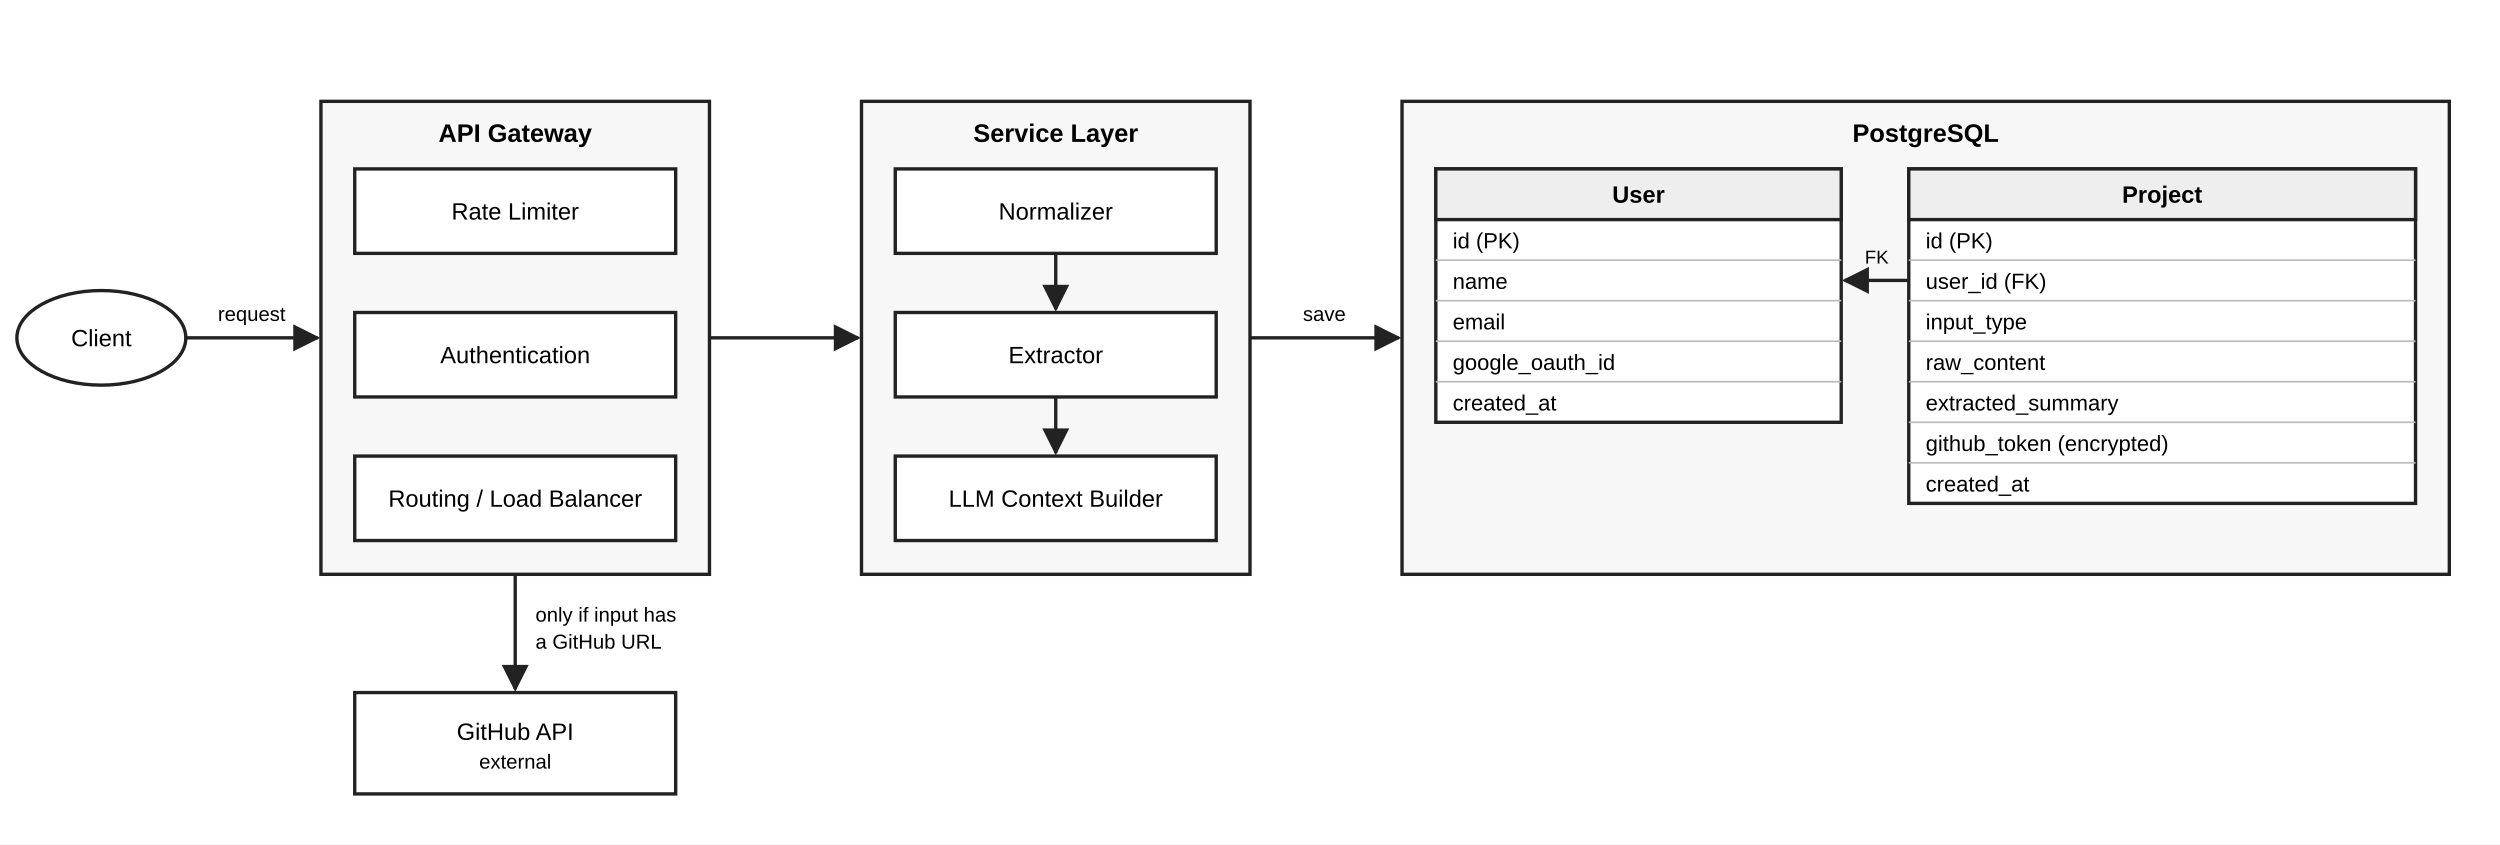
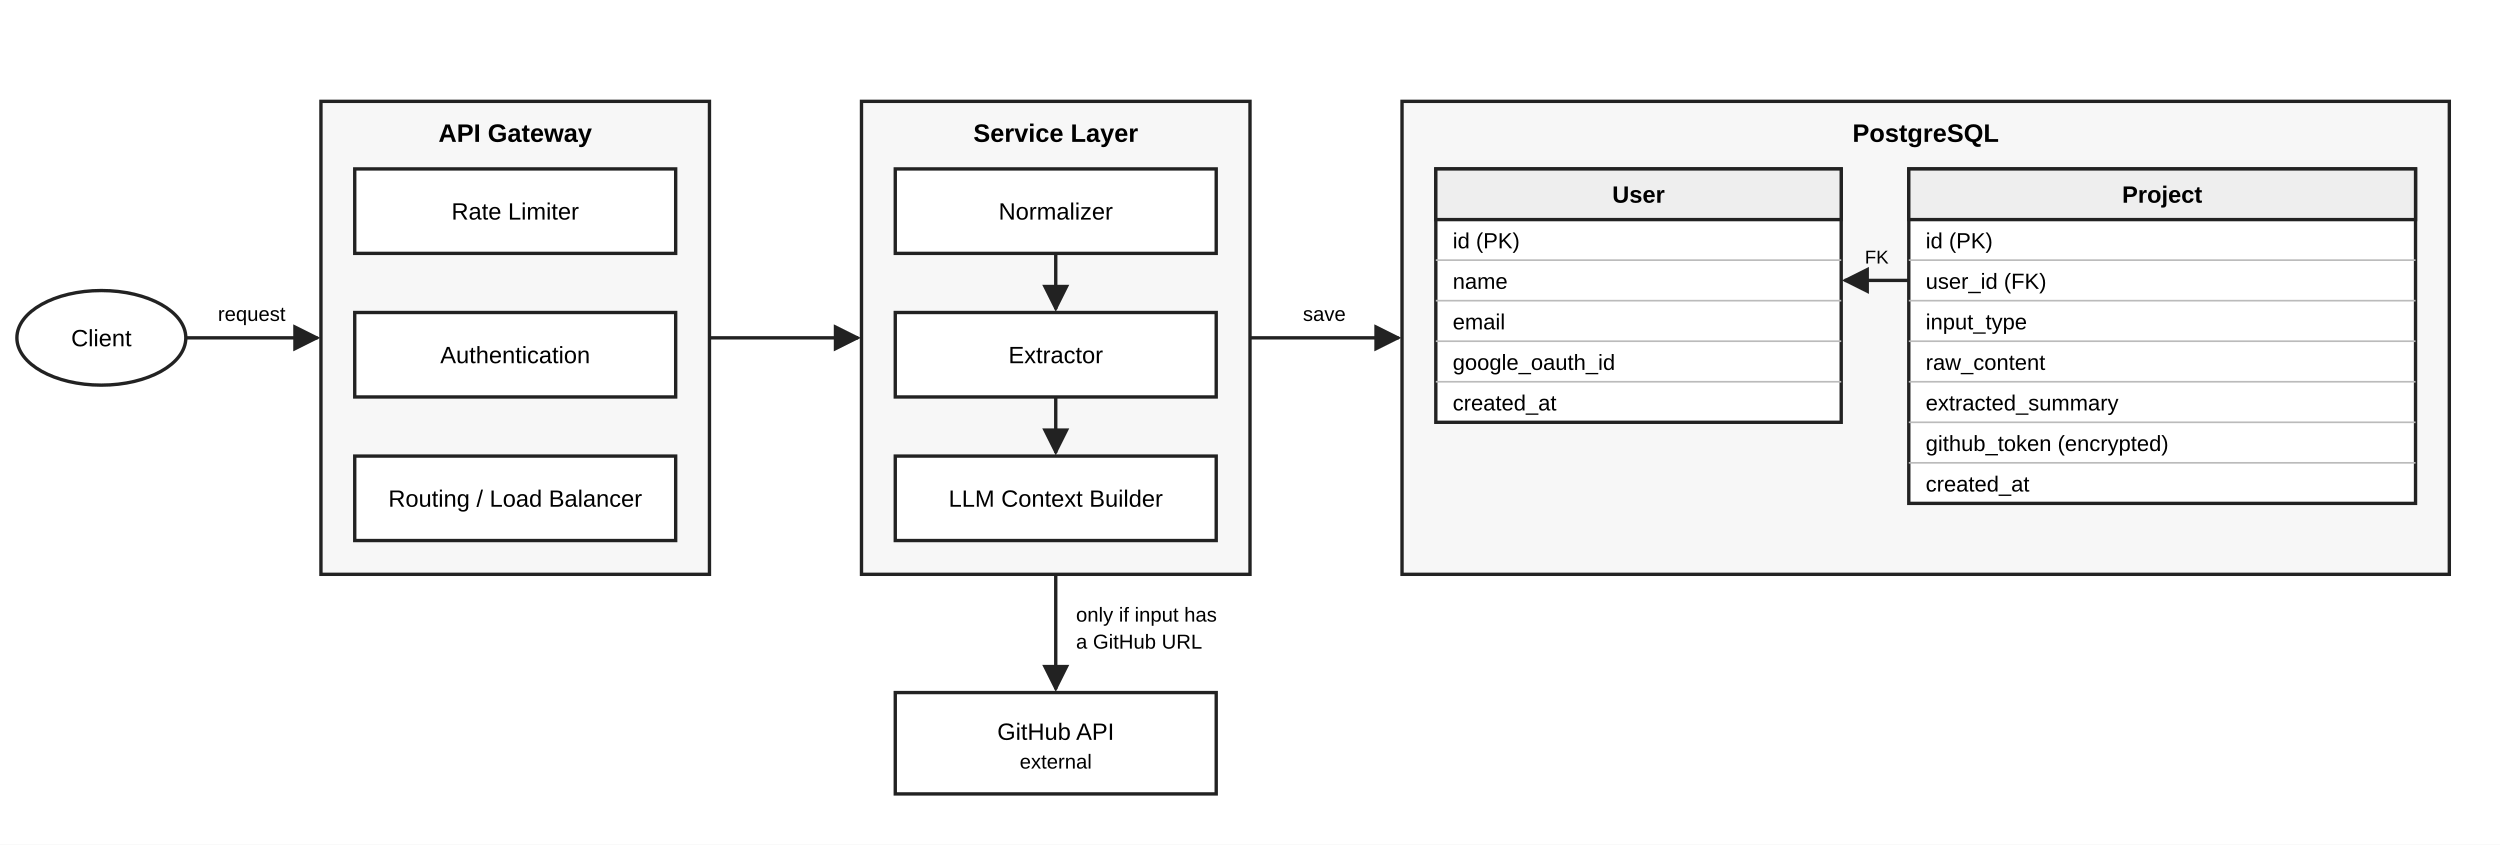
<svg xmlns="http://www.w3.org/2000/svg" viewBox="0 0 1480 500" width="1480" height="500" font-family="Arial, Helvetica, sans-serif" font-size="14">
  <defs>
    <marker id="arrow" viewBox="0 0 10 10" refX="9" refY="5" markerWidth="8" markerHeight="8" orient="auto">
      <path d="M0,0 L10,5 L0,10 z" fill="#222" />
    </marker>
  </defs>
  <rect width="1480" height="500" fill="#fff" />
  <ellipse cx="60" cy="200" rx="50" ry="28" fill="#fff" stroke="#222" stroke-width="2" />
  <text x="60" y="205" text-anchor="middle">Client</text>
  <line x1="110" y1="200" x2="188" y2="200" stroke="#222" stroke-width="2" marker-end="url(#arrow)" />
  <text x="149" y="190" text-anchor="middle" font-size="12">request</text>
  <rect x="190" y="60" width="230" height="280" fill="#f7f7f7" stroke="#222" stroke-width="2" />
  <text x="305.0" y="84" text-anchor="middle" font-weight="bold" font-size="15">API Gateway</text>
  <rect x="210" y="100" width="190" height="50" fill="#fff" stroke="#222" stroke-width="2" />
  <text x="305.0" y="130.0" text-anchor="middle">Rate Limiter</text>
  <rect x="210" y="185" width="190" height="50" fill="#fff" stroke="#222" stroke-width="2" />
  <text x="305.0" y="215.0" text-anchor="middle">Authentication</text>
  <rect x="210" y="270" width="190" height="50" fill="#fff" stroke="#222" stroke-width="2" />
  <text x="305.0" y="300.0" text-anchor="middle">Routing / Load Balancer</text>
-   <rect x="210" y="410" width="190" height="60" fill="#fff" stroke="#222" stroke-width="2" />
-   <text x="305.0" y="438.0" text-anchor="middle">GitHub API</text>
-   <text x="305.0" y="455.0" text-anchor="middle" font-size="12">external</text>
-   <line x1="305" y1="340" x2="305" y2="408" stroke="#222" stroke-width="2" marker-end="url(#arrow)" />
-   <text x="317" y="368" font-size="12">only if input has</text>
-   <text x="317" y="384" font-size="12">a GitHub URL</text>
+   <rect x="530" y="410" width="190" height="60" fill="#fff" stroke="#222" stroke-width="2" />
+   <text x="625" y="438" text-anchor="middle">GitHub API</text>
+   <text x="625" y="455" text-anchor="middle" font-size="12">external</text>
+   <line x1="625" y1="340" x2="625" y2="408" stroke="#222" stroke-width="2" marker-end="url(#arrow)" />
+   <text x="637" y="368" font-size="12">only if input has</text>
+   <text x="637" y="384" font-size="12">a GitHub URL</text>
  <line x1="420" y1="200" x2="508" y2="200" stroke="#222" stroke-width="2" marker-end="url(#arrow)" />
  <rect x="510" y="60" width="230" height="280" fill="#f7f7f7" stroke="#222" stroke-width="2" />
  <text x="625.0" y="84" text-anchor="middle" font-weight="bold" font-size="15">Service Layer</text>
  <rect x="530" y="100" width="190" height="50" fill="#fff" stroke="#222" stroke-width="2" />
  <text x="625.0" y="130.0" text-anchor="middle">Normalizer</text>
  <rect x="530" y="185" width="190" height="50" fill="#fff" stroke="#222" stroke-width="2" />
  <text x="625.0" y="215.0" text-anchor="middle">Extractor</text>
  <rect x="530" y="270" width="190" height="50" fill="#fff" stroke="#222" stroke-width="2" />
  <text x="625.0" y="300.0" text-anchor="middle">LLM Context Builder</text>
  <line x1="625" y1="150" x2="625" y2="183" stroke="#222" stroke-width="2" marker-end="url(#arrow)" />
  <line x1="625" y1="235" x2="625" y2="268" stroke="#222" stroke-width="2" marker-end="url(#arrow)" />
  <line x1="740" y1="200" x2="828" y2="200" stroke="#222" stroke-width="2" marker-end="url(#arrow)" />
  <text x="784" y="190" text-anchor="middle" font-size="12">save</text>
  <rect x="830" y="60" width="620" height="280" fill="#f7f7f7" stroke="#222" stroke-width="2" />
  <text x="1140.0" y="84" text-anchor="middle" font-weight="bold" font-size="15">PostgreSQL</text>
  <rect x="850" y="100" width="240" height="150" fill="#fff" stroke="#222" stroke-width="2" />
  <rect x="850" y="100" width="240" height="30" fill="#eee" stroke="#222" stroke-width="2" />
  <text x="970.0" y="120" text-anchor="middle" font-weight="bold">User</text>
  <text x="860" y="147" font-size="13">id  (PK)</text>
  <line x1="850" y1="154" x2="1090" y2="154" stroke="#bbb" />
  <text x="860" y="171" font-size="13">name</text>
  <line x1="850" y1="178" x2="1090" y2="178" stroke="#bbb" />
  <text x="860" y="195" font-size="13">email</text>
  <line x1="850" y1="202" x2="1090" y2="202" stroke="#bbb" />
  <text x="860" y="219" font-size="13">google_oauth_id</text>
  <line x1="850" y1="226" x2="1090" y2="226" stroke="#bbb" />
  <text x="860" y="243" font-size="13">created_at</text>
  <rect x="1130" y="100" width="300" height="198" fill="#fff" stroke="#222" stroke-width="2" />
  <rect x="1130" y="100" width="300" height="30" fill="#eee" stroke="#222" stroke-width="2" />
  <text x="1280.0" y="120" text-anchor="middle" font-weight="bold">Project</text>
  <text x="1140" y="147" font-size="13">id  (PK)</text>
  <line x1="1130" y1="154" x2="1430" y2="154" stroke="#bbb" />
  <text x="1140" y="171" font-size="13">user_id  (FK)</text>
  <line x1="1130" y1="178" x2="1430" y2="178" stroke="#bbb" />
  <text x="1140" y="195" font-size="13">input_type</text>
  <line x1="1130" y1="202" x2="1430" y2="202" stroke="#bbb" />
  <text x="1140" y="219" font-size="13">raw_content</text>
  <line x1="1130" y1="226" x2="1430" y2="226" stroke="#bbb" />
  <text x="1140" y="243" font-size="13">extracted_summary</text>
  <line x1="1130" y1="250" x2="1430" y2="250" stroke="#bbb" />
  <text x="1140" y="267" font-size="13">github_token  (encrypted)</text>
  <line x1="1130" y1="274" x2="1430" y2="274" stroke="#bbb" />
  <text x="1140" y="291" font-size="13">created_at</text>
  <line x1="1130" y1="166" x2="1092" y2="166" stroke="#222" stroke-width="2" marker-end="url(#arrow)" />
  <text x="1111" y="156" text-anchor="middle" font-size="11">FK</text>
</svg>
